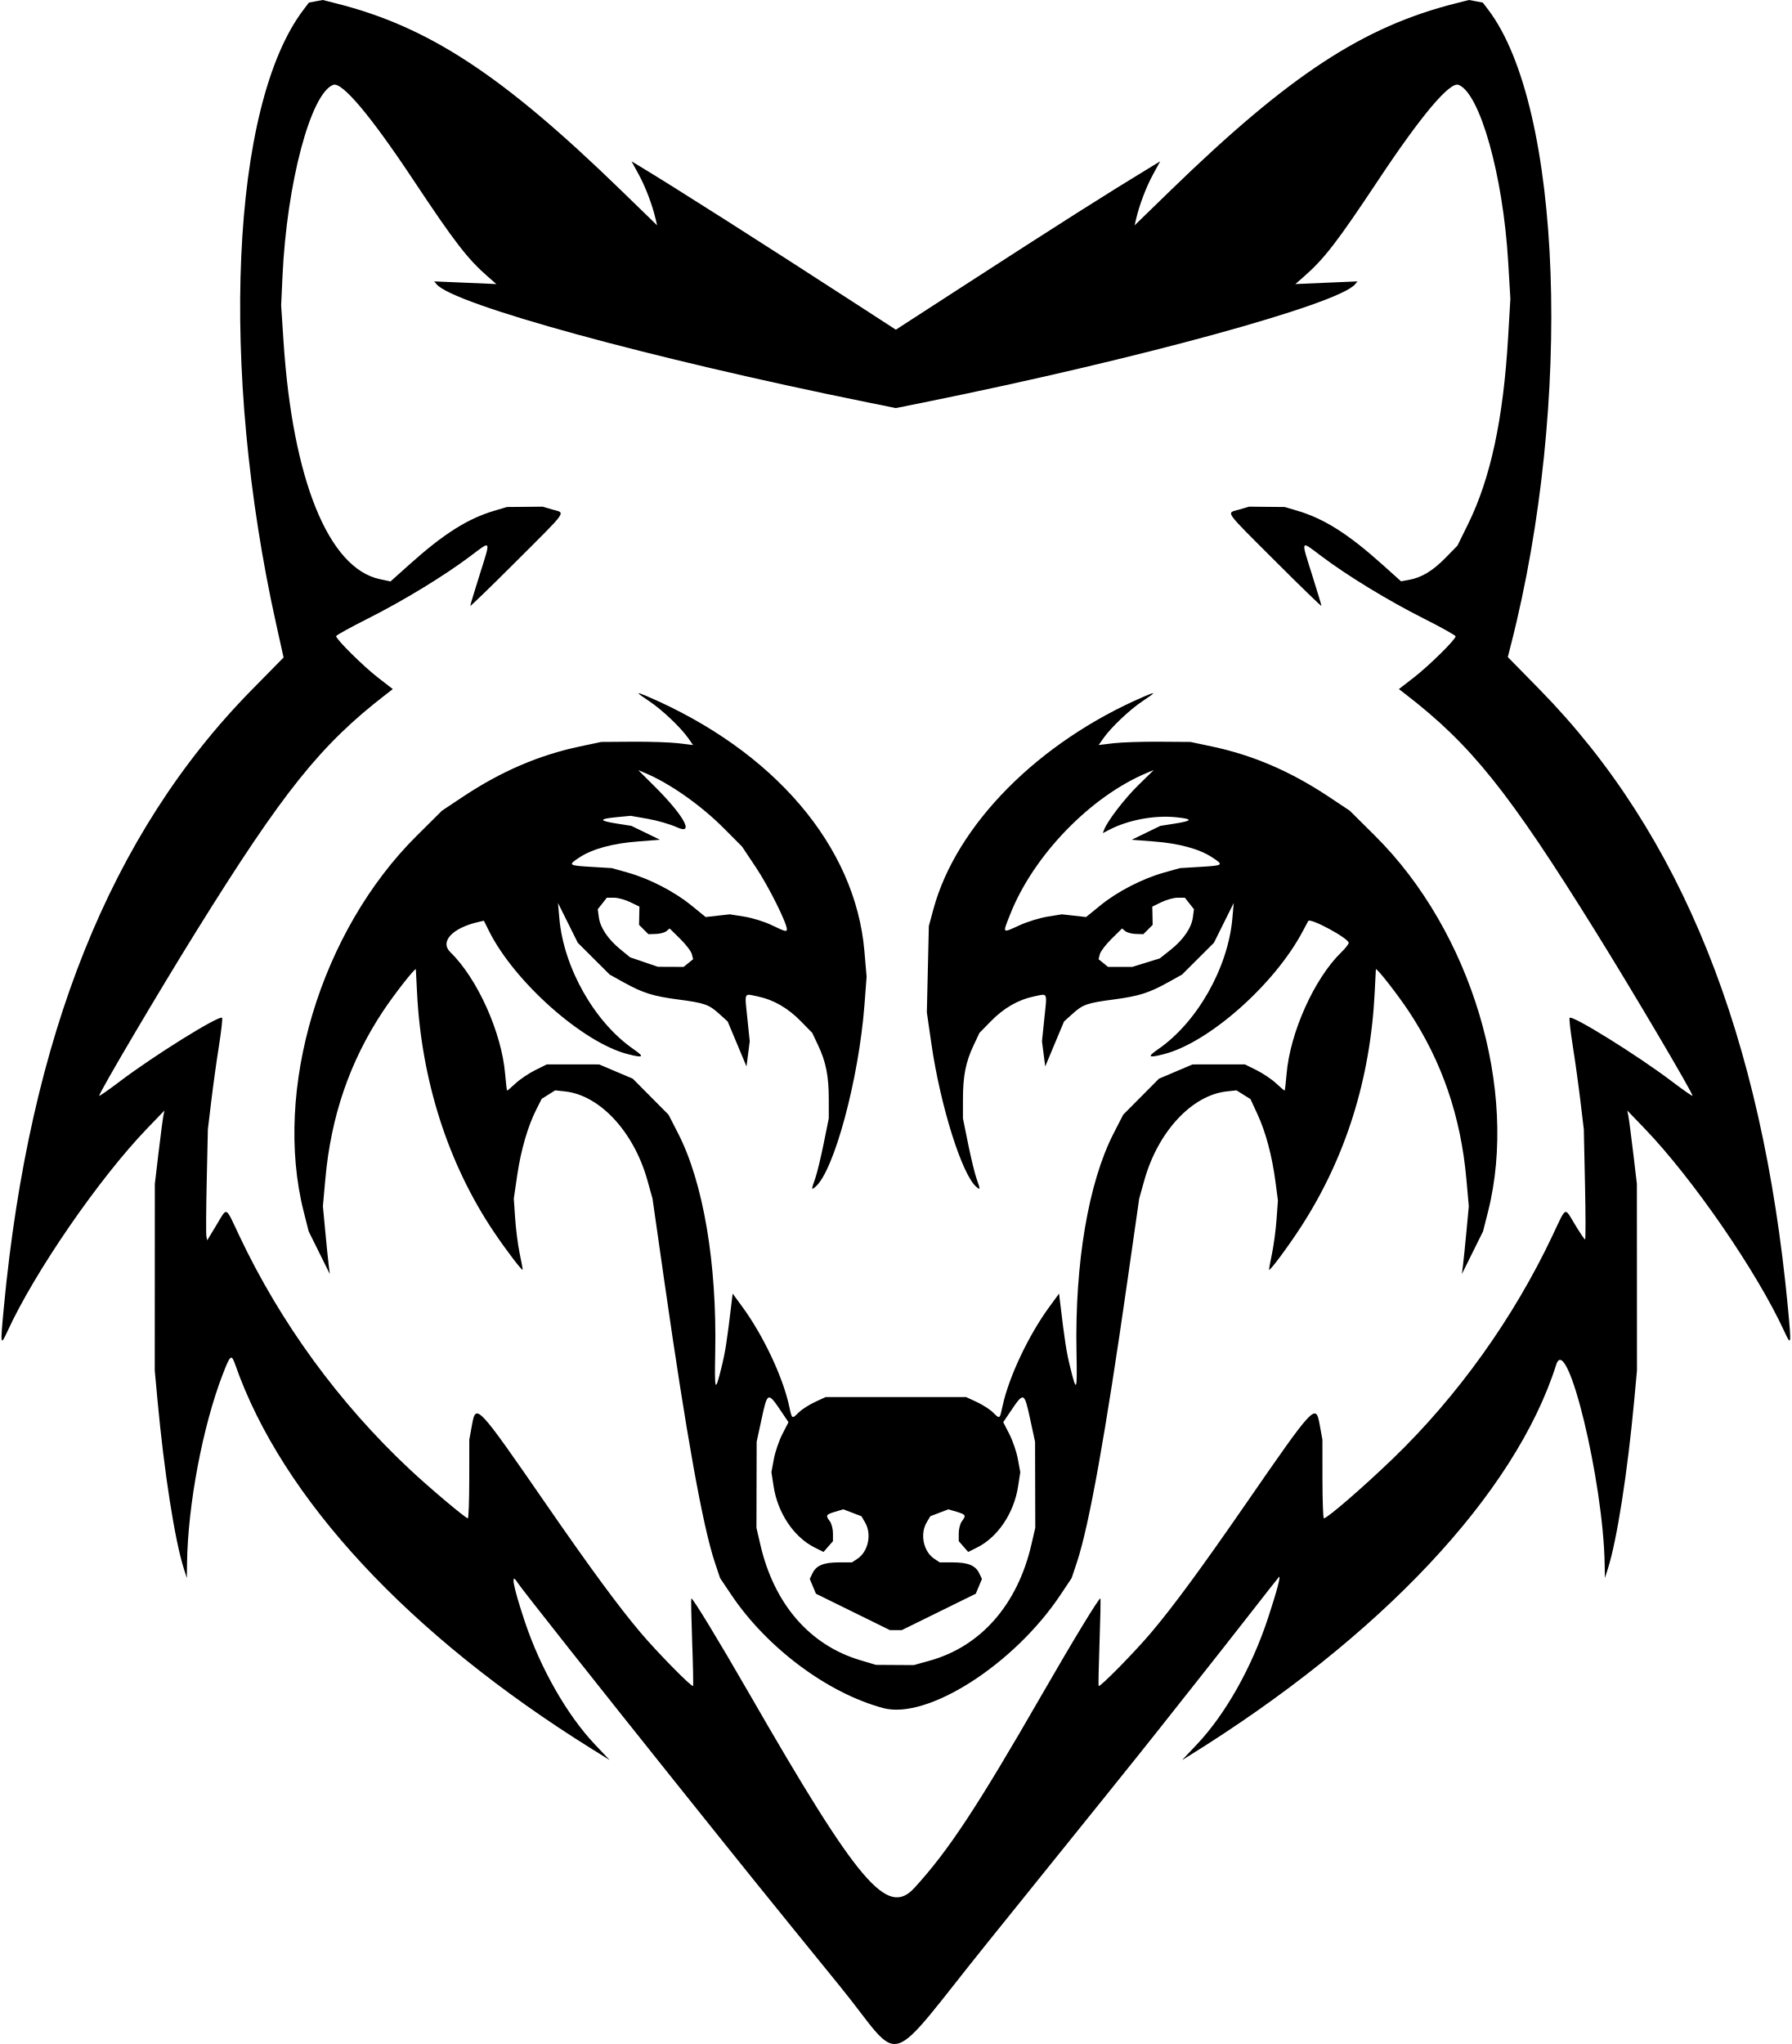
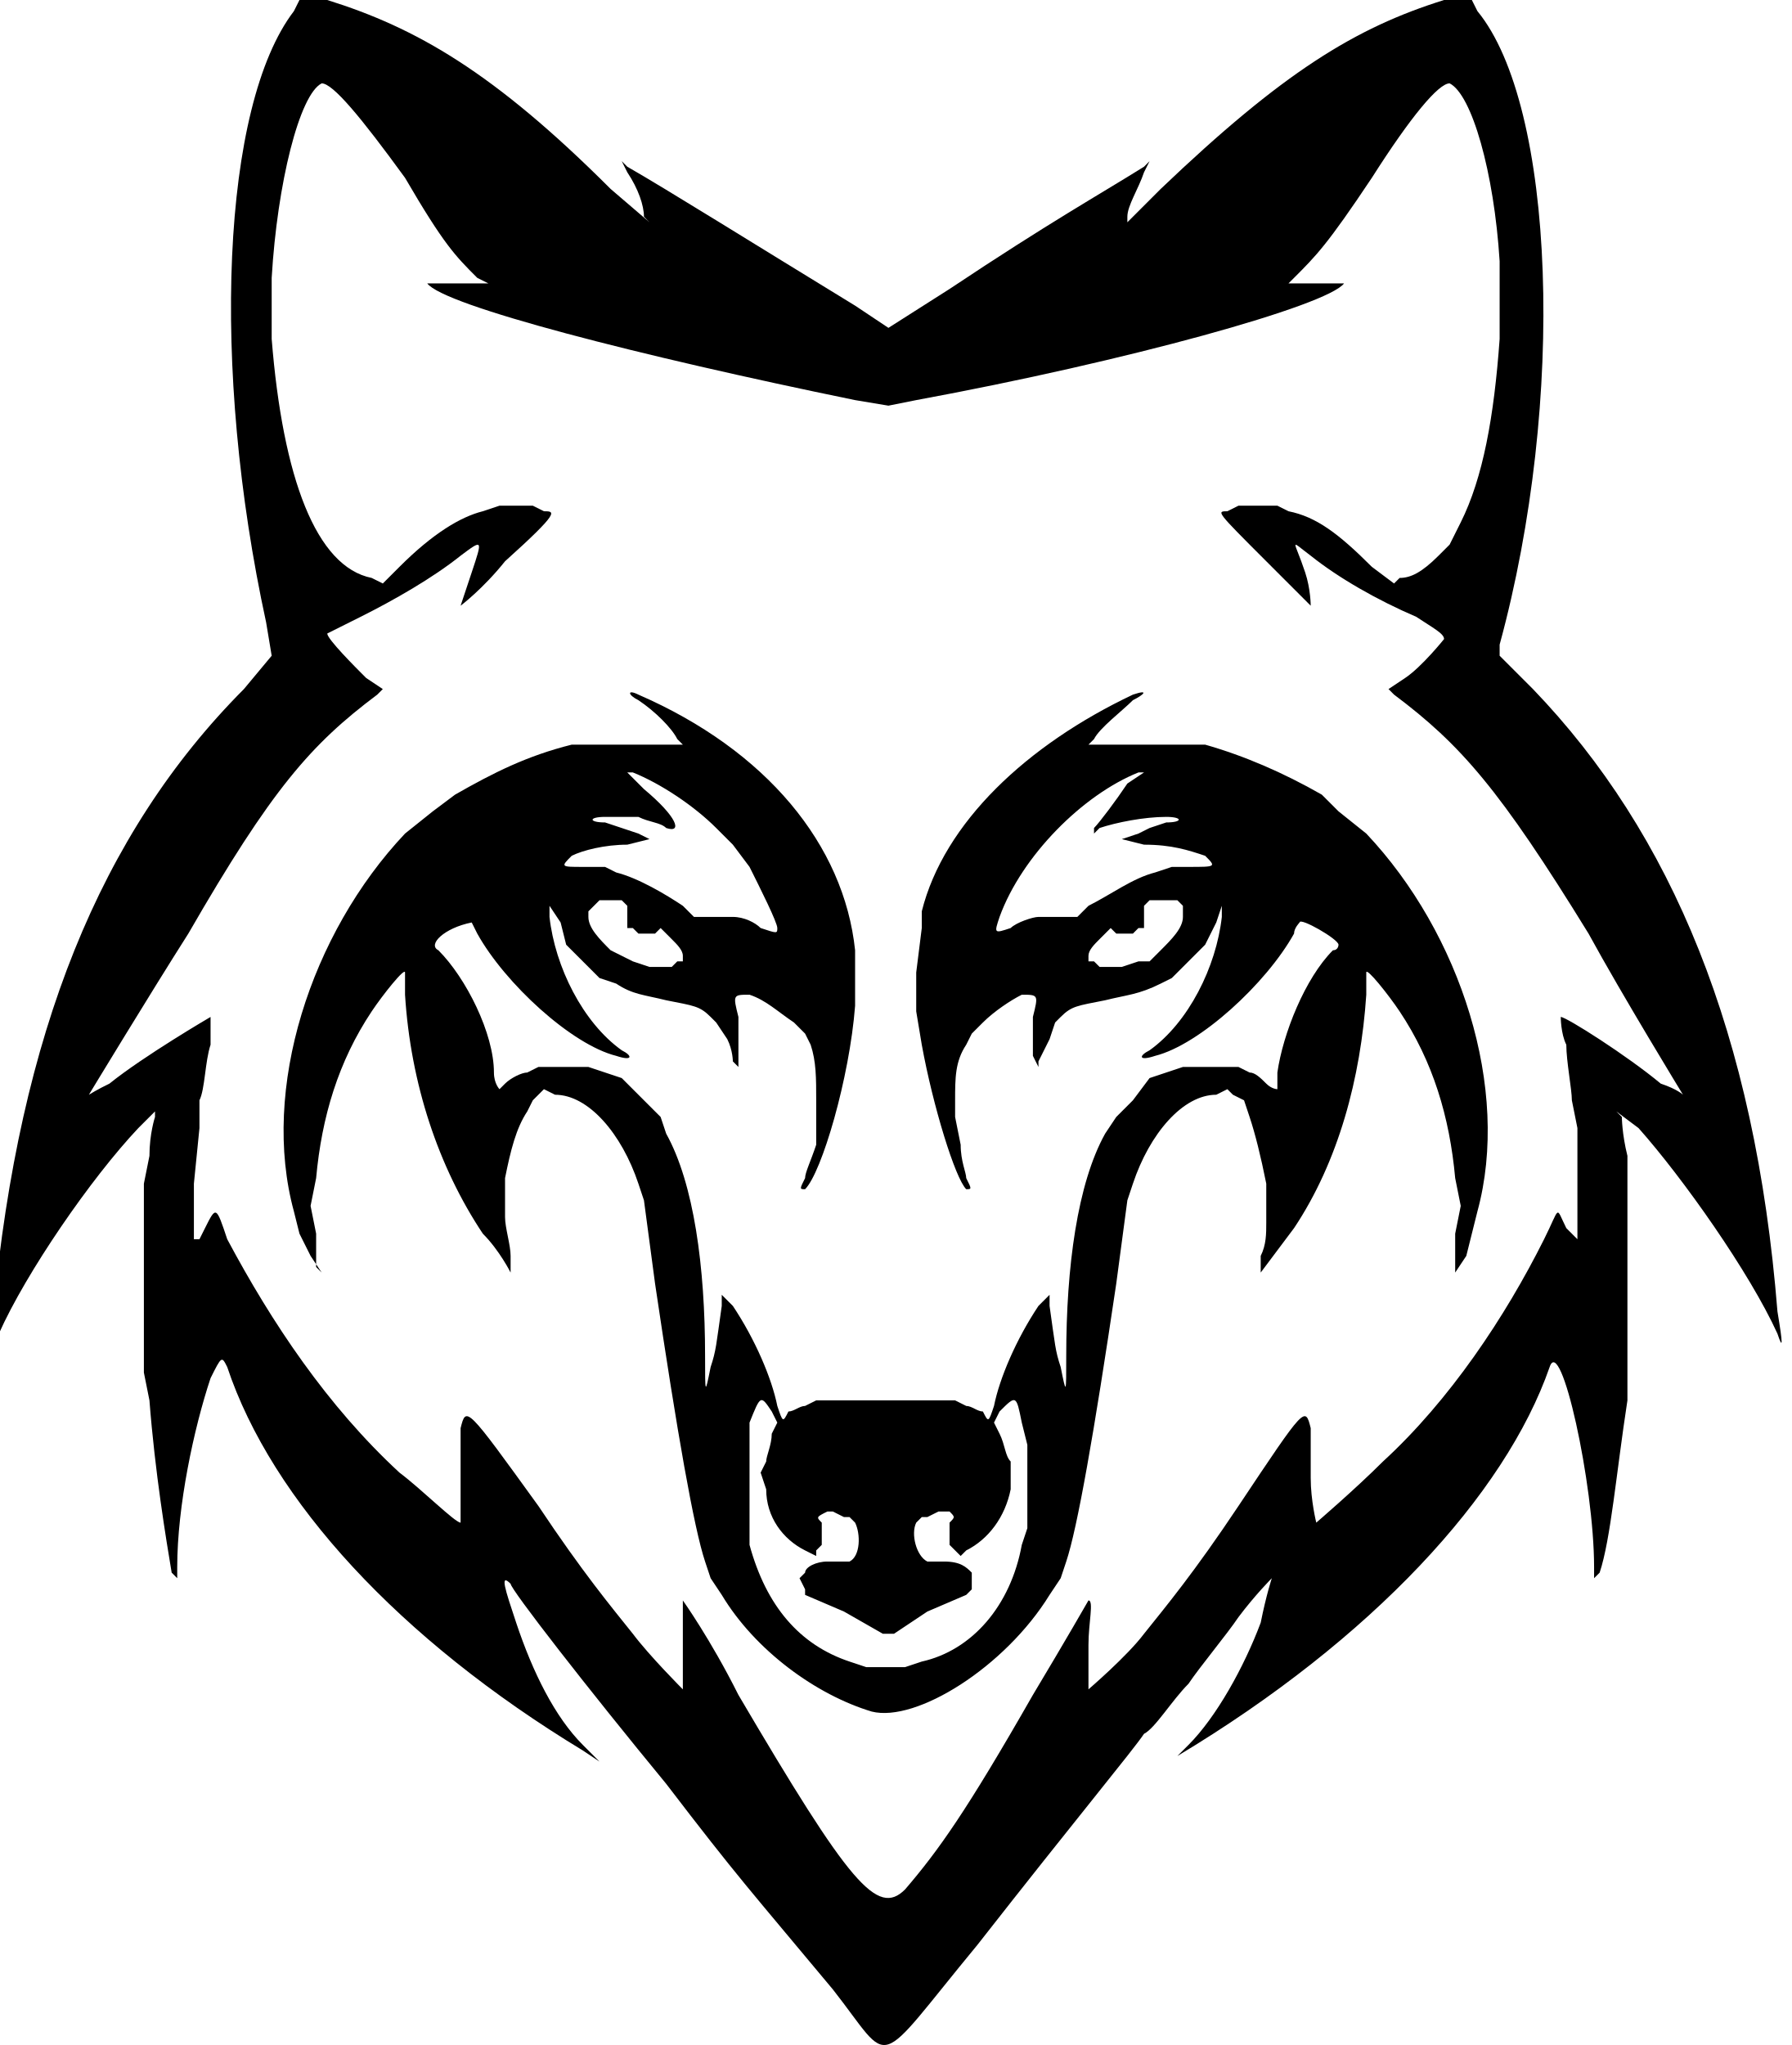
- <svg xmlns="http://www.w3.org/2000/svg" baseProfile="full" height="600px" version="1.1" viewBox="97.935,100.271,225.738,257.934" width="526px">
-   <defs />
-   <path d="M 203.761,350.938 C 193.667,338.516 192.359,336.895 183.113,325.34 C 173.245,313.007 163.504,300.692 163.082,300.015 C 162.126,298.485 162.475,300.395 163.971,304.885 C 165.937,310.786 169.31,316.699 172.824,320.409 L 174.688,322.376 L 172.439,320.976 C 149.359,306.606 133.317,289.323 127.435,272.489 C 126.952,271.105 126.816,271.207 125.86,273.68 C 123.331,280.217 121.45,290.158 121.348,297.52 L 121.322,299.411 L 120.943,298.22 C 119.8,294.63 118.461,286.059 117.616,276.921 L 117.273,273.217 L 117.278,261.443 L 117.283,249.669 L 117.755,245.7 C 118.015,243.517 118.288,241.434 118.362,241.07 L 118.497,240.408 L 116.33,242.657 C 110.253,248.965 102.134,260.75 98.682,268.273 C 97.795,270.205 97.771,270.046 98.226,265.257 C 101.491,230.906 111.712,205.437 129.491,187.349 L 133.532,183.237 L 132.622,179.147 C 125.401,146.703 126.872,113.523 136.067,101.469 L 136.73,100.598 L 137.602,100.435 L 138.473,100.271 L 140.176,100.701 C 151.848,103.645 161.134,109.736 176.093,124.26 L 180.673,128.707 L 180.492,127.937 C 180.065,126.118 179.216,123.875 178.363,122.31 L 177.445,120.628 L 178.448,121.232 C 182.845,123.88 194.206,131.11 206.636,139.173 L 210.802,141.875 L 219.003,136.565 C 231.482,128.486 237.446,124.701 243.159,121.236 L 244.162,120.628 L 243.245,122.31 C 242.391,123.875 241.542,126.118 241.115,127.937 L 240.935,128.707 L 245.514,124.26 C 260.459,109.749 269.77,103.642 281.431,100.701 L 283.134,100.271 L 284.006,100.435 L 284.877,100.598 L 285.541,101.469 C 294.9,113.739 296.245,151.073 288.429,181.633 L 288.033,183.183 L 292.089,187.322 C 309.944,205.54 320.113,230.867 323.381,265.257 C 323.836,270.046 323.812,270.205 322.925,268.273 C 319.473,260.75 311.354,248.965 305.277,242.657 L 303.111,240.408 L 303.245,241.07 C 303.319,241.434 303.592,243.517 303.852,245.7 L 304.324,249.669 L 304.329,261.443 L 304.334,273.217 L 303.992,276.921 C 303.147,286.059 301.808,294.63 300.665,298.22 L 300.286,299.411 L 300.258,297.691 C 300.093,287.186 295.49,268.23 294.139,272.489 C 288.968,288.784 271.998,306.842 247.713,321.892 L 246.92,322.384 L 248.784,320.412 C 252.398,316.589 255.699,310.734 257.764,304.479 C 258.871,301.125 259.436,299.002 259.146,299.278 C 259.07,299.351 257.419,301.449 255.477,303.942 C 253.535,306.434 250.458,310.347 248.639,312.637 C 246.82,314.927 244.558,317.787 243.612,318.991 C 242.165,320.834 235.119,329.598 222.553,345.183 C 209.06,361.919 211.962,361.031 203.762,350.938 L 203.761,350.938 M 213.147,338.503 C 217.452,333.796 221.049,328.339 229.322,313.963 C 233.199,307.225 236.475,301.843 236.614,301.982 C 236.664,302.032 236.616,304.51 236.509,307.489 C 236.401,310.467 236.351,312.958 236.398,313.023 C 236.545,313.225 240.907,308.791 243.021,306.29 C 245.822,302.976 249.328,298.209 254.987,290.018 C 263.617,277.528 263.795,277.337 264.287,280.03 L 264.637,281.948 L 264.641,286.908 C 264.643,289.637 264.725,291.869 264.821,291.869 C 265.245,291.87 269.737,287.986 273.508,284.356 C 281.666,276.504 288.738,266.629 293.658,256.219 C 295.467,252.392 295.149,252.546 296.528,254.828 C 297.143,255.847 297.71,256.68 297.786,256.68 C 297.863,256.68 297.858,253.555 297.776,249.735 L 297.626,242.79 L 297.198,239.218 C 296.963,237.253 296.528,234.118 296.231,232.25 C 295.934,230.382 295.756,228.789 295.836,228.709 C 296.196,228.349 304.404,233.452 308.716,236.717 C 310.162,237.812 311.345,238.638 311.345,238.552 C 311.345,238.142 303.825,225.398 299.092,217.787 C 288.119,200.14 283.415,194.268 275.146,187.889 L 274.289,187.227 L 276.167,185.772 C 278.09,184.282 281.448,180.974 281.446,180.572 C 281.445,180.449 279.629,179.434 277.411,178.317 C 272.924,176.057 267.798,172.933 264.504,170.451 C 261.821,168.429 261.9,168.272 263.324,172.781 C 263.978,174.854 264.513,176.63 264.513,176.727 C 264.513,176.824 261.894,174.287 258.693,171.088 C 252.083,164.483 252.482,165.052 254.129,164.574 L 255.385,164.208 L 257.634,164.23 L 259.883,164.251 L 261.455,164.715 C 264.834,165.712 267.88,167.638 272.192,171.503 L 274.56,173.627 L 275.556,173.446 C 277.158,173.155 278.562,172.308 280.175,170.66 L 281.682,169.119 L 283.021,166.399 C 285.857,160.638 287.466,153.138 288.07,142.875 L 288.358,137.976 L 288.077,133.265 C 287.429,122.388 284.514,112.015 281.814,110.979 C 280.716,110.558 277.116,114.826 271.732,122.933 C 266.473,130.854 264.866,132.937 262.256,135.214 L 261.22,136.118 L 265.143,135.948 L 269.065,135.779 L 268.766,136.139 C 266.675,138.659 241.478,145.567 214.441,151.033 L 210.803,151.768 L 207.165,151.031 C 179.762,145.481 154.948,138.679 152.84,136.139 L 152.541,135.779 L 156.463,135.948 L 160.386,136.118 L 159.35,135.214 C 156.74,132.937 155.133,130.854 149.874,122.933 C 144.49,114.826 140.89,110.558 139.792,110.979 C 136.943,112.072 133.94,123.399 133.396,135.104 L 133.224,138.808 L 133.53,143.439 C 134.678,160.809 139.204,171.965 145.664,173.35 L 147.028,173.643 L 149.406,171.512 C 153.727,167.637 156.77,165.712 160.151,164.715 L 161.723,164.251 L 163.972,164.23 L 166.221,164.208 L 167.478,164.574 C 169.124,165.052 169.523,164.483 162.913,171.088 C 159.712,174.287 157.093,176.824 157.093,176.727 C 157.093,176.63 157.628,174.854 158.282,172.781 C 159.706,168.272 159.785,168.429 157.103,170.451 C 153.808,172.933 148.682,176.057 144.195,178.317 C 141.977,179.434 140.161,180.437 140.16,180.546 C 140.158,180.942 143.604,184.355 145.436,185.772 L 147.317,187.227 L 146.46,187.889 C 138.191,194.268 133.487,200.14 122.514,217.787 C 117.781,225.398 110.261,238.142 110.261,238.552 C 110.261,238.638 111.444,237.812 112.89,236.717 C 117.202,233.452 125.41,228.349 125.77,228.709 C 125.85,228.789 125.672,230.382 125.375,232.25 C 125.078,234.118 124.642,237.253 124.406,239.218 L 123.977,242.79 L 123.833,249.272 C 123.753,252.837 123.734,255.988 123.789,256.274 L 123.891,256.793 L 125.044,254.885 C 126.462,252.537 126.137,252.387 127.948,256.219 C 133.145,267.216 140.549,277.359 149.479,285.715 C 151.99,288.064 156.509,291.87 156.787,291.869 C 156.882,291.869 156.962,289.637 156.965,286.908 L 156.969,281.948 L 157.319,280.03 C 157.811,277.337 157.989,277.528 166.619,290.018 C 172.278,298.209 175.784,302.976 178.585,306.29 C 180.699,308.79 185.061,313.225 185.208,313.023 C 185.255,312.958 185.206,310.467 185.097,307.489 C 184.99,304.51 184.942,302.032 184.992,301.982 C 185.131,301.843 188.407,307.225 192.284,313.963 C 206.135,338.032 209.72,342.249 213.147,338.503 L 213.147,338.503 M 209.216,315.817 C 202.206,313.939 194.548,308.232 190.042,301.529 L 188.619,299.411 L 187.956,297.426 C 186.425,292.838 184.355,281.307 181.569,261.84 L 180.092,251.521 L 179.443,249.201 C 177.731,243.089 173.444,238.47 169.045,237.997 L 167.808,237.864 L 166.958,238.399 L 166.107,238.934 L 165.437,240.257 C 164.36,242.382 163.49,245.371 163.022,248.555 L 162.585,251.521 L 162.758,254.034 C 162.853,255.417 163.105,257.381 163.319,258.4 C 163.533,259.419 163.707,260.359 163.707,260.49 C 163.707,260.765 161.65,258.072 160.089,255.754 C 154.3,247.156 150.919,236.618 150.371,225.459 C 150.295,223.931 150.23,222.642 150.224,222.594 C 150.19,222.299 147.498,225.733 146.065,227.899 C 141.877,234.23 139.507,241.144 138.798,249.096 L 138.495,252.491 L 138.798,255.71 C 138.964,257.481 139.161,259.406 139.235,259.988 L 139.37,261.046 L 138.034,258.352 L 136.699,255.659 L 136.075,253.193 C 132.179,237.801 138.184,217.807 150.324,205.747 L 153.521,202.572 L 156.167,200.813 C 160.992,197.605 165.743,195.563 170.934,194.466 L 173.629,193.896 L 177.598,193.869 C 179.781,193.854 182.387,193.942 183.388,194.065 L 185.21,194.288 L 184.589,193.404 C 183.644,192.058 181.28,189.82 179.686,188.761 C 177.958,187.614 177.904,187.491 179.412,188.137 C 195.419,194.998 205.693,207.039 206.832,220.275 L 207.112,223.523 L 206.842,227.071 C 206.126,236.471 202.987,248.099 200.639,250.047 C 200.121,250.477 200.121,250.413 200.629,248.974 C 200.853,248.338 201.33,246.373 201.687,244.608 L 202.337,241.4 L 202.337,238.999 C 202.337,236.074 201.987,234.293 201.003,232.205 L 200.254,230.615 L 198.832,229.162 C 197.178,227.47 195.377,226.432 193.368,226.012 C 191.588,225.639 191.709,225.382 192.063,228.784 L 192.363,231.677 L 192.158,233.265 L 191.952,234.852 L 191.734,234.323 C 191.613,234.032 191.079,232.754 190.546,231.483 L 189.577,229.172 L 188.535,228.23 C 187.193,227.018 186.709,226.848 183.32,226.397 C 180.112,225.97 178.863,225.575 176.42,224.218 L 174.688,223.255 L 172.675,221.249 L 170.662,219.242 L 169.412,216.728 L 168.162,214.215 L 168.336,216.172 C 168.89,222.412 172.775,229.264 177.683,232.658 C 179.135,233.662 178.972,233.807 176.966,233.293 C 171.284,231.837 162.625,224.143 159.437,217.718 L 158.813,216.459 L 158.151,216.609 C 154.823,217.363 153.206,219.102 154.588,220.441 C 157.981,223.73 161.056,230.565 161.491,235.79 C 161.588,236.948 161.703,237.895 161.746,237.895 C 161.79,237.895 162.279,237.476 162.833,236.963 C 163.387,236.45 164.495,235.707 165.295,235.31 L 166.75,234.589 L 170.057,234.591 L 173.365,234.593 L 175.481,235.492 L 177.598,236.39 L 179.856,238.664 L 182.114,240.937 L 183.334,243.318 C 186.5,249.496 188.228,259.689 188.007,270.889 C 187.907,275.913 187.988,276.109 188.797,272.819 C 189.285,270.837 189.474,269.621 190.068,264.658 L 190.206,263.508 L 191.434,265.187 C 194.059,268.775 196.525,273.991 197.325,277.648 C 197.711,279.411 197.652,279.372 198.578,278.48 C 198.972,278.1 199.889,277.515 200.617,277.18 L 201.94,276.569 L 210.803,276.569 L 219.667,276.569 L 220.99,277.18 C 221.717,277.515 222.635,278.1 223.029,278.48 C 223.955,279.372 223.895,279.411 224.281,277.648 C 225.082,273.991 227.548,268.775 230.172,265.187 L 231.401,263.508 L 231.538,264.658 C 232.133,269.621 232.322,270.837 232.81,272.819 C 233.619,276.109 233.699,275.913 233.6,270.889 C 233.379,259.689 235.106,249.496 238.272,243.318 L 239.493,240.937 L 241.751,238.664 L 244.008,236.39 L 246.125,235.492 L 248.242,234.593 L 251.549,234.591 L 254.856,234.589 L 256.312,235.31 C 257.112,235.707 258.22,236.45 258.774,236.963 C 259.328,237.476 259.816,237.895 259.86,237.895 C 259.904,237.895 260.019,236.948 260.115,235.79 C 260.551,230.565 263.625,223.73 267.019,220.441 C 267.533,219.942 267.953,219.407 267.953,219.252 C 267.953,218.68 263.117,216.065 262.849,216.492 C 262.812,216.549 262.5,217.132 262.154,217.787 C 258.618,224.483 250.308,231.841 244.64,233.293 C 242.635,233.807 242.471,233.662 243.924,232.658 C 248.832,229.264 252.717,222.412 253.271,216.172 L 253.444,214.215 L 252.194,216.728 L 250.944,219.242 L 248.932,221.249 L 246.919,223.255 L 245.186,224.218 C 242.743,225.575 241.495,225.97 238.286,226.397 C 234.897,226.848 234.413,227.018 233.072,228.23 L 232.029,229.172 L 231.06,231.483 C 230.527,232.754 229.993,234.032 229.873,234.323 L 229.654,234.852 L 229.449,233.265 L 229.243,231.677 L 229.544,228.784 C 229.898,225.382 230.019,225.639 228.238,226.012 C 226.23,226.432 224.429,227.47 222.774,229.162 L 221.352,230.615 L 220.603,232.205 C 219.619,234.293 219.27,236.074 219.27,238.999 L 219.27,241.4 L 219.92,244.608 C 220.277,246.373 220.753,248.338 220.978,248.974 C 221.486,250.413 221.485,250.477 220.967,250.047 C 219.16,248.547 216.418,239.822 215.284,231.962 L 214.714,228.013 L 214.841,222.569 L 214.967,217.125 L 215.54,215.008 C 218.426,204.345 228.814,193.872 242.195,188.137 C 243.702,187.491 243.648,187.614 241.92,188.761 C 240.326,189.82 237.963,192.058 237.018,193.404 L 236.396,194.288 L 238.218,194.065 C 239.22,193.942 241.826,193.854 244.008,193.869 L 247.977,193.896 L 250.673,194.466 C 255.863,195.563 260.615,197.605 265.44,200.813 L 268.086,202.572 L 271.282,205.747 C 283.426,217.81 289.428,237.797 285.532,253.193 L 284.908,255.659 L 283.572,258.352 L 282.237,261.046 L 282.372,259.988 C 282.446,259.406 282.643,257.481 282.809,255.71 L 283.111,252.491 L 282.809,249.096 C 282.1,241.144 279.73,234.23 275.542,227.899 C 274.108,225.733 271.417,222.299 271.383,222.594 C 271.377,222.642 271.311,223.931 271.236,225.459 C 270.698,236.408 267.575,246.362 261.951,255.055 C 260.275,257.645 257.899,260.832 257.899,260.49 C 257.899,260.359 258.072,259.424 258.284,258.413 C 258.496,257.401 258.748,255.491 258.845,254.169 L 259.022,251.764 L 258.71,249.393 C 258.279,246.117 257.485,243.137 256.443,240.881 L 255.561,238.972 L 254.679,238.418 L 253.798,237.864 L 252.562,237.997 C 248.163,238.47 243.876,243.089 242.164,249.201 L 241.514,251.521 L 240.037,261.84 C 237.252,281.305 235.182,292.837 233.65,297.426 L 232.988,299.411 L 231.577,301.527 C 225.715,310.32 214.78,317.308 209.216,315.817 L 209.216,315.817 M 215.04,309.843 C 221.522,308.047 226.157,302.765 227.909,295.177 L 228.398,293.06 L 228.384,287.637 L 228.371,282.213 L 227.772,279.439 C 227,275.868 226.969,275.856 225.219,278.456 L 224.355,279.738 L 225.127,281.24 C 225.551,282.066 226.035,283.486 226.203,284.396 L 226.507,286.051 L 226.229,287.848 C 225.709,291.212 223.673,294.244 221.058,295.551 L 219.931,296.114 L 219.336,295.432 L 218.741,294.751 L 218.741,293.758 C 218.741,293.212 218.916,292.534 219.129,292.251 C 219.698,291.5 219.641,291.394 218.485,291.047 L 217.435,290.733 L 216.293,291.169 L 215.151,291.606 L 214.697,292.374 C 213.815,293.867 214.283,296.078 215.675,296.99 L 216.341,297.426 L 218.004,297.43 C 219.931,297.435 220.853,297.817 221.329,298.811 L 221.668,299.519 L 221.279,300.452 L 220.889,301.384 L 216.217,303.683 L 211.544,305.981 L 210.803,305.981 L 210.062,305.981 L 205.39,303.683 L 200.718,301.384 L 200.328,300.452 L 199.938,299.519 L 200.278,298.811 C 200.754,297.817 201.676,297.435 203.603,297.43 L 205.266,297.426 L 205.931,296.99 C 207.323,296.078 207.792,293.867 206.91,292.374 L 206.456,291.606 L 205.314,291.169 L 204.171,290.733 L 203.122,291.047 C 201.965,291.394 201.909,291.5 202.477,292.251 C 202.691,292.534 202.866,293.212 202.866,293.758 L 202.866,294.751 L 202.271,295.432 L 201.675,296.114 L 200.549,295.551 C 197.933,294.244 195.898,291.212 195.377,287.848 L 195.099,286.051 L 195.404,284.396 C 195.572,283.486 196.056,282.066 196.48,281.24 L 197.251,279.738 L 196.388,278.456 C 194.637,275.856 194.606,275.868 193.835,279.439 L 193.236,282.213 L 193.222,287.637 L 193.209,293.06 L 193.697,295.177 C 195.428,302.671 199.919,307.87 206.305,309.771 L 208.29,310.362 L 210.676,310.377 L 213.063,310.391 L 215.04,309.843 L 215.04,309.843 M 184.62,221.8 L 185.218,221.315 L 185.057,220.675 C 184.969,220.323 184.302,219.45 183.575,218.735 L 182.255,217.435 L 181.852,217.769 C 181.631,217.953 181.027,218.115 180.51,218.13 L 179.57,218.156 L 178.981,217.567 L 178.392,216.978 L 178.416,215.827 L 178.441,214.677 L 177.285,214.115 C 176.649,213.806 175.724,213.553 175.229,213.553 L 174.329,213.553 L 173.756,214.281 L 173.182,215.008 L 173.317,216.019 C 173.491,217.326 174.47,218.787 176.022,220.059 L 177.26,221.073 L 179.016,221.672 L 180.773,222.271 L 182.397,222.278 L 184.022,222.285 L 184.62,221.8 L 184.62,221.8 M 242.376,221.75 L 244.107,221.215 L 245.447,220.156 C 247.082,218.864 248.11,217.368 248.29,216.02 L 248.424,215.008 L 247.851,214.281 L 247.277,213.553 L 246.378,213.553 C 245.883,213.553 244.958,213.806 244.322,214.115 L 243.166,214.677 L 243.19,215.827 L 243.215,216.978 L 242.626,217.567 L 242.036,218.156 L 241.096,218.13 C 240.58,218.115 239.976,217.953 239.754,217.769 L 239.352,217.435 L 238.031,218.736 C 237.305,219.451 236.638,220.324 236.549,220.676 L 236.388,221.316 L 236.986,221.8 L 237.585,222.285 L 239.115,222.285 L 240.645,222.285 L 242.376,221.75 L 242.376,221.75 M 197.045,217.526 C 197.045,216.743 194.756,212.154 193.196,209.81 L 191.394,207.104 L 189.126,204.824 C 186.187,201.87 182.271,199.119 179.135,197.807 L 178.29,197.453 L 180.334,199.484 C 184.055,203.182 185.442,205.703 183.187,204.671 C 182.361,204.292 180.706,203.811 179.509,203.601 L 177.333,203.219 L 175.548,203.393 C 173.276,203.615 173.288,203.837 175.593,204.199 L 177.423,204.488 L 179.231,205.364 L 181.038,206.241 L 178.26,206.455 C 175.079,206.7 172.54,207.387 170.917,208.442 C 169.382,209.441 169.435,209.486 172.373,209.663 L 174.952,209.818 L 176.937,210.375 C 179.691,211.149 182.82,212.759 184.978,214.512 L 186.801,215.994 L 188.322,215.822 L 189.842,215.65 L 191.658,215.937 C 192.656,216.094 194.187,216.565 195.061,216.983 C 196.85,217.84 197.045,217.894 197.045,217.526 L 197.045,217.526 M 226.483,217.002 C 227.435,216.571 229.012,216.09 229.989,215.934 L 231.764,215.65 L 233.285,215.822 L 234.806,215.994 L 236.629,214.512 C 238.786,212.759 241.916,211.149 244.67,210.375 L 246.654,209.818 L 249.234,209.663 C 252.171,209.486 252.225,209.441 250.689,208.442 C 249.067,207.387 246.527,206.7 243.347,206.455 L 240.569,206.241 L 242.376,205.365 L 244.183,204.488 L 246.014,204.199 C 248.29,203.841 248.33,203.622 246.159,203.399 C 243.449,203.122 240.145,203.737 237.782,204.959 L 236.92,205.405 L 237.084,204.976 C 237.518,203.847 239.658,201.06 241.41,199.344 L 243.356,197.437 L 242.492,197.799 C 235.337,200.792 228.126,208.263 225.211,215.702 C 224.254,218.142 224.166,218.053 226.483,217.002 L 226.483,217.002" id="path8159" style="fill:#000000;stroke-width:1" />
+ <svg xmlns="http://www.w3.org/2000/svg" id="svg5" width="75" viewBox="97.93 100.3 32.2 36.8" version="1.1" height="85.61">
+   <defs id="defs2" />
+   <path style="fill:#000000;stroke:none;stroke-width:1;stroke-opacity:1" id="path8159" d="m 112.9,136.1 c -1.5,-1.8 -1.7,-2 -3,-3.7 -1.4,-1.7 -2.8,-3.5 -2.8,-3.6 -0.2,-0.2 -0.1,0.1 0.1,0.7 0.3,0.9 0.7,1.7 1.2,2.2 l 0.3,0.3 -0.3,-0.2 c -3.3,-2 -5.6,-4.5 -6.4,-6.9 -0.1,-0.2 -0.1,-0.2 -0.3,0.2 -0.3,0.9 -0.6,2.3 -0.6,3.4 v 0.2 l -0.1,-0.1 c -0.1,-0.6 -0.3,-1.8 -0.4,-3.1 l -0.1,-0.5 v -1.7 -1.7 l 0.1,-0.5 c 0,-0.4 0.1,-0.7 0.1,-0.7 v -0.1 l -0.3,0.3 c -0.85,0.9 -2.02,2.6 -2.51,3.7 -0.12,0.3 -0.13,0.2 -0.1,-0.4 0.47,-5 1.92,-8.6 4.51,-11.2 l 0.5,-0.6 -0.1,-0.6 c -1,-4.6 -0.8,-9.3 0.5,-11 l 0.1,-0.2 h 0.1 0.1 0.3 c 1.6,0.5 3,1.3 5.1,3.4 l 0.7,0.6 -0.1,-0.1 c 0,-0.2 -0.1,-0.5 -0.3,-0.8 l -0.1,-0.2 0.1,0.1 c 0.7,0.4 2.3,1.4 4.1,2.5 l 0.6,0.4 1.1,-0.7 c 1.8,-1.2 2.7,-1.7 3.5,-2.2 l 0.1,-0.1 -0.1,0.2 c -0.1,0.3 -0.3,0.6 -0.3,0.8 v 0.1 l 0.6,-0.6 c 2.2,-2.1 3.5,-2.9 5.1,-3.4 h 0.3 0.1 0.1 l 0.1,0.2 c 1.4,1.7 1.6,7 0.4,11.4 v 0.2 l 0.6,0.6 c 2.5,2.6 4,6.2 4.4,11.2 0.1,0.6 0.1,0.7 0,0.4 -0.5,-1.1 -1.7,-2.8 -2.5,-3.7 l -0.4,-0.3 0.1,0.1 c 0,0 0,0.3 0.1,0.7 v 0.5 1.7 1.7 0.5 c -0.2,1.3 -0.3,2.5 -0.5,3.1 l -0.1,0.1 v -0.2 c 0,-1.5 -0.6,-4.2 -0.8,-3.6 -0.8,2.3 -3.2,4.9 -6.7,7 l -0.1,0.1 0.3,-0.3 c 0.5,-0.5 1,-1.4 1.3,-2.2 0.1,-0.5 0.2,-0.8 0.2,-0.8 0,0 -0.3,0.3 -0.6,0.7 -0.2,0.3 -0.7,0.9 -0.9,1.2 -0.3,0.3 -0.6,0.8 -0.8,0.9 -0.2,0.3 -1.2,1.5 -3,3.8 -1.9,2.3 -1.5,2.2 -2.6,0.8 v 0 m 1.3,-1.8 c 0.6,-0.7 1.1,-1.4 2.3,-3.5 0.6,-1 1,-1.7 1,-1.7 0.1,0 0,0.4 0,0.8 0,0.4 0,0.8 0,0.8 0,0 0.7,-0.6 1,-1 0.4,-0.5 0.9,-1.1 1.7,-2.3 1.2,-1.8 1.2,-1.8 1.3,-1.4 v 0.2 0.7 c 0,0.4 0.1,0.8 0.1,0.8 0,0 0.7,-0.6 1.2,-1.1 1.2,-1.1 2.2,-2.6 2.9,-4 0.3,-0.6 0.2,-0.6 0.4,-0.2 0.1,0.1 0.2,0.2 0.2,0.2 0,0 0,-0.4 0,-1 v -1 l -0.1,-0.5 c 0,-0.2 -0.1,-0.7 -0.1,-1 -0.1,-0.2 -0.1,-0.5 -0.1,-0.5 0.1,0 1.2,0.7 1.8,1.2 0.3,0.1 0.4,0.2 0.4,0.2 0,0 -1.1,-1.8 -1.7,-2.9 -1.6,-2.6 -2.3,-3.4 -3.5,-4.3 l -0.1,-0.1 0.3,-0.2 c 0.3,-0.2 0.7,-0.7 0.7,-0.7 0,-0.1 -0.2,-0.2 -0.5,-0.4 -0.7,-0.3 -1.4,-0.7 -1.9,-1.1 -0.4,-0.3 -0.3,-0.3 -0.1,0.3 0.1,0.3 0.1,0.6 0.1,0.6 0,0 -0.3,-0.3 -0.8,-0.8 -0.9,-0.9 -0.9,-0.9 -0.7,-0.9 l 0.2,-0.1 h 0.3 0.4 l 0.2,0.1 c 0.5,0.1 0.9,0.4 1.5,1 l 0.4,0.3 0.1,-0.1 c 0.2,0 0.4,-0.1 0.7,-0.4 l 0.2,-0.2 0.2,-0.4 c 0.4,-0.8 0.6,-1.9 0.7,-3.3 v -0.7 -0.7 c -0.1,-1.6 -0.5,-3 -0.9,-3.2 -0.2,0 -0.7,0.6 -1.4,1.7 -0.8,1.2 -1,1.4 -1.4,1.8 l -0.1,0.1 h 0.5 0.6 -0.1 c -0.3,0.4 -3.9,1.4 -7.7,2.1 l -0.5,0.1 -0.6,-0.1 c -3.9,-0.8 -7.4,-1.7 -7.7,-2.1 h -0.1 0.6 0.6 l -0.2,-0.1 c -0.4,-0.4 -0.6,-0.6 -1.3,-1.8 -0.8,-1.1 -1.3,-1.7 -1.5,-1.7 -0.4,0.2 -0.8,1.8 -0.9,3.5 v 0.5 0.6 c 0.2,2.5 0.8,4.1 1.8,4.3 l 0.2,0.1 0.3,-0.3 c 0.6,-0.6 1.1,-0.9 1.5,-1 l 0.3,-0.1 h 0.3 0.3 l 0.2,0.1 c 0.2,0 0.3,0 -0.7,0.9 -0.4,0.5 -0.8,0.8 -0.8,0.8 0,0 0.1,-0.3 0.2,-0.6 0.2,-0.6 0.2,-0.6 -0.2,-0.3 -0.5,0.4 -1.2,0.8 -1.8,1.1 -0.4,0.2 -0.6,0.3 -0.6,0.3 0,0.1 0.5,0.6 0.7,0.8 l 0.3,0.2 -0.1,0.1 c -1.2,0.9 -1.9,1.7 -3.4,4.3 -0.7,1.1 -1.79,2.9 -1.79,2.9 0,0 0.16,-0.1 0.37,-0.2 0.62,-0.5 1.82,-1.2 1.82,-1.2 0,0 0,0.3 0,0.5 -0.1,0.3 -0.1,0.8 -0.2,1 v 0.5 l -0.1,1 c 0,0.5 0,0.9 0,1 h 0.1 l 0.1,-0.2 c 0.2,-0.4 0.2,-0.4 0.4,0.2 0.8,1.5 1.8,3 3.1,4.2 0.4,0.3 1,0.9 1.1,0.9 0,0 0,-0.4 0,-0.8 v -0.7 -0.2 c 0.1,-0.4 0.1,-0.4 1.4,1.4 0.8,1.2 1.3,1.8 1.7,2.3 0.3,0.4 0.9,1 0.9,1 0,0 0,-0.4 0,-0.8 0,-0.4 0,-0.8 0,-0.8 0,0 0.5,0.7 1,1.7 2,3.4 2.5,4 3,3.5 v 0 m -0.6,-3.2 c -1,-0.3 -2.1,-1.1 -2.7,-2.1 l -0.2,-0.3 -0.1,-0.3 c -0.2,-0.6 -0.5,-2.3 -0.9,-5 l -0.2,-1.5 -0.1,-0.3 c -0.3,-0.9 -0.9,-1.6 -1.5,-1.6 l -0.2,-0.1 -0.1,0.1 -0.1,0.1 -0.1,0.2 c -0.2,0.3 -0.3,0.7 -0.4,1.2 v 0.4 0.3 c 0,0.2 0.1,0.5 0.1,0.7 0,0.1 0,0.3 0,0.3 0,0 -0.2,-0.4 -0.5,-0.7 -0.8,-1.2 -1.3,-2.7 -1.4,-4.3 0,-0.3 0,-0.4 0,-0.4 0,-0.1 -0.4,0.4 -0.6,0.7 -0.6,0.9 -0.9,1.9 -1,3 l -0.1,0.5 0.1,0.5 c 0,0.2 0,0.5 0,0.6 l 0.1,0.1 -0.2,-0.3 -0.2,-0.4 -0.1,-0.4 c -0.6,-2.2 0.3,-5 2,-6.8 l 0.5,-0.4 0.4,-0.3 c 0.7,-0.4 1.3,-0.7 2.1,-0.9 h 0.4 0.5 c 0.3,0 0.7,0 0.9,0 h 0.2 l -0.1,-0.1 c -0.1,-0.2 -0.4,-0.5 -0.7,-0.7 -0.2,-0.1 -0.2,-0.2 0,-0.1 2.3,1 3.7,2.7 3.9,4.6 v 0.5 0.5 c -0.1,1.3 -0.6,3 -0.9,3.3 -0.1,0 -0.1,0 0,-0.2 0,-0.1 0.1,-0.3 0.2,-0.6 v -0.5 -0.3 c 0,-0.4 0,-0.7 -0.1,-1 l -0.1,-0.2 -0.2,-0.2 c -0.3,-0.2 -0.5,-0.4 -0.8,-0.5 -0.3,0 -0.3,0 -0.2,0.4 v 0.5 0.2 0.2 l -0.1,-0.1 c 0,0 0,-0.2 -0.1,-0.4 l -0.2,-0.3 -0.1,-0.1 c -0.2,-0.2 -0.3,-0.2 -0.8,-0.3 -0.4,-0.1 -0.6,-0.1 -0.9,-0.3 l -0.3,-0.1 -0.3,-0.3 -0.3,-0.3 -0.1,-0.4 -0.2,-0.3 v 0.2 c 0.1,0.9 0.6,1.9 1.3,2.4 0.2,0.1 0.2,0.2 -0.1,0.1 -0.8,-0.2 -2,-1.3 -2.5,-2.2 l -0.1,-0.2 v 0 c -0.5,0.1 -0.8,0.4 -0.6,0.5 0.5,0.5 1,1.5 1,2.2 0,0.2 0.1,0.3 0.1,0.3 0,0 0,0 0.1,-0.1 0.1,-0.1 0.3,-0.2 0.4,-0.2 l 0.2,-0.1 h 0.5 0.4 l 0.3,0.1 0.3,0.1 0.4,0.4 0.3,0.3 0.1,0.3 c 0.5,0.9 0.7,2.4 0.7,4 0,0.7 0,0.7 0.1,0.2 0.1,-0.3 0.1,-0.4 0.2,-1.1 v -0.2 l 0.2,0.2 c 0.4,0.6 0.7,1.3 0.8,1.8 0.1,0.3 0.1,0.3 0.2,0.1 0.1,0 0.2,-0.1 0.3,-0.1 l 0.2,-0.1 h 1.3 1.2 l 0.2,0.1 c 0.1,0 0.2,0.1 0.3,0.1 0.1,0.2 0.1,0.2 0.2,-0.1 0.1,-0.5 0.4,-1.2 0.8,-1.8 l 0.2,-0.2 v 0.2 c 0.1,0.7 0.1,0.8 0.2,1.1 0.1,0.5 0.1,0.5 0.1,-0.2 0,-1.6 0.2,-3.1 0.7,-4 l 0.2,-0.3 0.3,-0.3 0.3,-0.4 0.3,-0.1 0.3,-0.1 h 0.5 0.5 l 0.2,0.1 c 0.1,0 0.2,0.1 0.3,0.2 0.1,0.1 0.2,0.1 0.2,0.1 0,0 0,-0.1 0,-0.3 0.1,-0.7 0.5,-1.7 1,-2.2 0.1,0 0.1,-0.1 0.1,-0.1 0,-0.1 -0.7,-0.5 -0.7,-0.4 0,0 -0.1,0.1 -0.1,0.2 -0.5,0.9 -1.7,2 -2.5,2.2 -0.3,0.1 -0.3,0 -0.1,-0.1 0.7,-0.5 1.2,-1.5 1.3,-2.4 v -0.2 l -0.1,0.3 -0.2,0.4 -0.3,0.3 -0.3,0.3 -0.2,0.1 c -0.4,0.2 -0.6,0.2 -1,0.3 -0.5,0.1 -0.6,0.1 -0.8,0.3 l -0.1,0.1 -0.1,0.3 c -0.1,0.2 -0.2,0.4 -0.2,0.4 v 0.1 l -0.1,-0.2 v -0.2 -0.5 c 0.1,-0.4 0.1,-0.4 -0.2,-0.4 -0.2,0.1 -0.5,0.3 -0.7,0.5 l -0.2,0.2 -0.1,0.2 c -0.2,0.3 -0.2,0.6 -0.2,1 v 0.3 l 0.1,0.5 c 0,0.3 0.1,0.5 0.1,0.6 0.1,0.2 0.1,0.2 0,0.2 -0.2,-0.2 -0.6,-1.5 -0.8,-2.6 l -0.1,-0.6 v -0.7 l 0.1,-0.8 v -0.3 c 0.4,-1.6 1.9,-3 3.8,-3.9 0.3,-0.1 0.2,0 0,0.1 -0.2,0.2 -0.6,0.5 -0.7,0.7 l -0.1,0.1 h 0.3 c 0.1,0 0.5,0 0.8,0 h 0.6 0.4 c 0.7,0.2 1.4,0.5 2.1,0.9 l 0.3,0.3 0.5,0.4 c 1.7,1.8 2.6,4.6 2,6.8 l -0.1,0.4 -0.1,0.4 -0.2,0.3 v -0.1 c 0,-0.1 0,-0.4 0,-0.6 l 0.1,-0.5 -0.1,-0.5 c -0.1,-1.1 -0.4,-2.1 -1,-3 -0.2,-0.3 -0.6,-0.8 -0.6,-0.7 0,0 0,0.1 0,0.4 -0.1,1.5 -0.5,3 -1.3,4.2 -0.3,0.4 -0.6,0.8 -0.6,0.8 0,0 0,-0.2 0,-0.3 0.1,-0.2 0.1,-0.4 0.1,-0.6 v -0.4 -0.3 c -0.1,-0.5 -0.2,-0.9 -0.3,-1.2 l -0.1,-0.3 -0.2,-0.1 -0.1,-0.1 -0.2,0.1 c -0.6,0 -1.2,0.7 -1.5,1.6 l -0.1,0.3 -0.2,1.5 c -0.4,2.7 -0.7,4.4 -0.9,5 l -0.1,0.3 -0.2,0.3 c -0.8,1.3 -2.4,2.3 -3.2,2.1 v 0 m 0.9,-0.9 c 0.9,-0.2 1.6,-1 1.8,-2.1 l 0.1,-0.3 v -0.8 -0.7 l -0.1,-0.4 c -0.1,-0.5 -0.1,-0.5 -0.4,-0.2 l -0.1,0.2 0.1,0.2 c 0.1,0.2 0.1,0.4 0.2,0.5 v 0.2 0.3 c -0.1,0.5 -0.4,0.9 -0.8,1.1 l -0.1,0.1 -0.1,-0.1 -0.1,-0.1 v -0.2 c 0,-0.1 0,-0.2 0,-0.2 0.1,-0.1 0.1,-0.1 0,-0.2 h -0.2 l -0.2,0.1 h -0.1 l -0.1,0.1 c -0.1,0.2 0,0.6 0.2,0.7 v 0 h 0.3 c 0.3,0 0.4,0.1 0.5,0.2 v 0.1 0.2 l -0.1,0.1 -0.7,0.3 -0.6,0.4 h -0.1 -0.1 l -0.7,-0.4 -0.7,-0.3 v -0.1 l -0.1,-0.2 0.1,-0.1 c 0,-0.1 0.2,-0.2 0.4,-0.2 h 0.3 0.1 c 0.2,-0.1 0.2,-0.5 0.1,-0.7 l -0.1,-0.1 h -0.1 l -0.2,-0.1 h -0.1 c -0.2,0.1 -0.2,0.1 -0.1,0.2 0,0 0,0.1 0,0.2 v 0.2 l -0.1,0.1 v 0.1 l -0.2,-0.1 c -0.4,-0.2 -0.7,-0.6 -0.7,-1.1 l -0.1,-0.3 0.1,-0.2 c 0,-0.1 0.1,-0.3 0.1,-0.5 l 0.1,-0.2 -0.1,-0.2 c -0.2,-0.3 -0.2,-0.3 -0.4,0.2 v 0.4 0.7 0.8 0.3 c 0.3,1.1 0.9,1.8 1.8,2.1 l 0.3,0.1 h 0.3 0.4 l 0.3,-0.1 v 0 m -4.4,-12.6 h 0.1 v -0.1 c 0,-0.1 -0.1,-0.2 -0.2,-0.3 l -0.2,-0.2 -0.1,0.1 c 0,0 -0.1,0 -0.2,0 h -0.1 l -0.1,-0.1 h -0.1 v -0.2 -0.2 l -0.1,-0.1 c -0.1,0 -0.2,0 -0.3,0 h -0.1 l -0.1,0.1 -0.1,0.1 v 0.1 c 0,0.2 0.2,0.4 0.4,0.6 l 0.2,0.1 0.2,0.1 0.3,0.1 h 0.2 0.2 l 0.1,-0.1 v 0 m 8.3,0 h 0.2 l 0.2,-0.2 c 0.2,-0.2 0.4,-0.4 0.4,-0.6 v -0.1 -0.1 l -0.1,-0.1 h -0.2 c 0,0 -0.2,0 -0.3,0 l -0.1,0.1 v 0.2 0.2 h -0.1 l -0.1,0.1 h -0.1 c -0.1,0 -0.2,0 -0.2,0 l -0.1,-0.1 -0.2,0.2 c -0.1,0.1 -0.2,0.2 -0.2,0.3 v 0.1 h 0.1 l 0.1,0.1 h 0.2 0.2 l 0.3,-0.1 v 0 m -6.5,-0.6 c 0,-0.1 -0.3,-0.7 -0.5,-1.1 l -0.3,-0.4 -0.3,-0.3 c -0.4,-0.4 -1,-0.8 -1.5,-1 h -0.1 l 0.3,0.3 c 0.6,0.5 0.7,0.8 0.4,0.7 -0.1,-0.1 -0.3,-0.1 -0.5,-0.2 h -0.3 -0.3 c -0.3,0 -0.3,0.1 0,0.1 l 0.3,0.1 0.3,0.1 0.2,0.1 -0.4,0.1 c -0.4,0 -0.8,0.1 -1,0.2 -0.2,0.2 -0.2,0.2 0.2,0.2 h 0.4 l 0.2,0.1 c 0.4,0.1 0.9,0.4 1.2,0.6 l 0.2,0.2 h 0.3 0.2 0.2 c 0.2,0 0.4,0.1 0.5,0.2 0.3,0.1 0.3,0.1 0.3,0 v 0 m 4.2,0 c 0.1,-0.1 0.4,-0.2 0.5,-0.2 h 0.3 0.2 0.2 l 0.2,-0.2 c 0.4,-0.2 0.8,-0.5 1.2,-0.6 l 0.3,-0.1 h 0.3 c 0.5,0 0.5,0 0.3,-0.2 -0.3,-0.1 -0.6,-0.2 -1.1,-0.2 l -0.4,-0.1 0.3,-0.1 0.2,-0.1 0.3,-0.1 c 0.3,0 0.3,-0.1 0,-0.1 -0.4,0 -0.9,0.1 -1.2,0.2 l -0.1,0.1 v -0.1 c 0.1,-0.1 0.4,-0.5 0.6,-0.8 l 0.3,-0.2 h -0.1 c -1,0.4 -2.1,1.5 -2.5,2.6 -0.1,0.3 -0.1,0.3 0.2,0.2 v 0" />
</svg>
